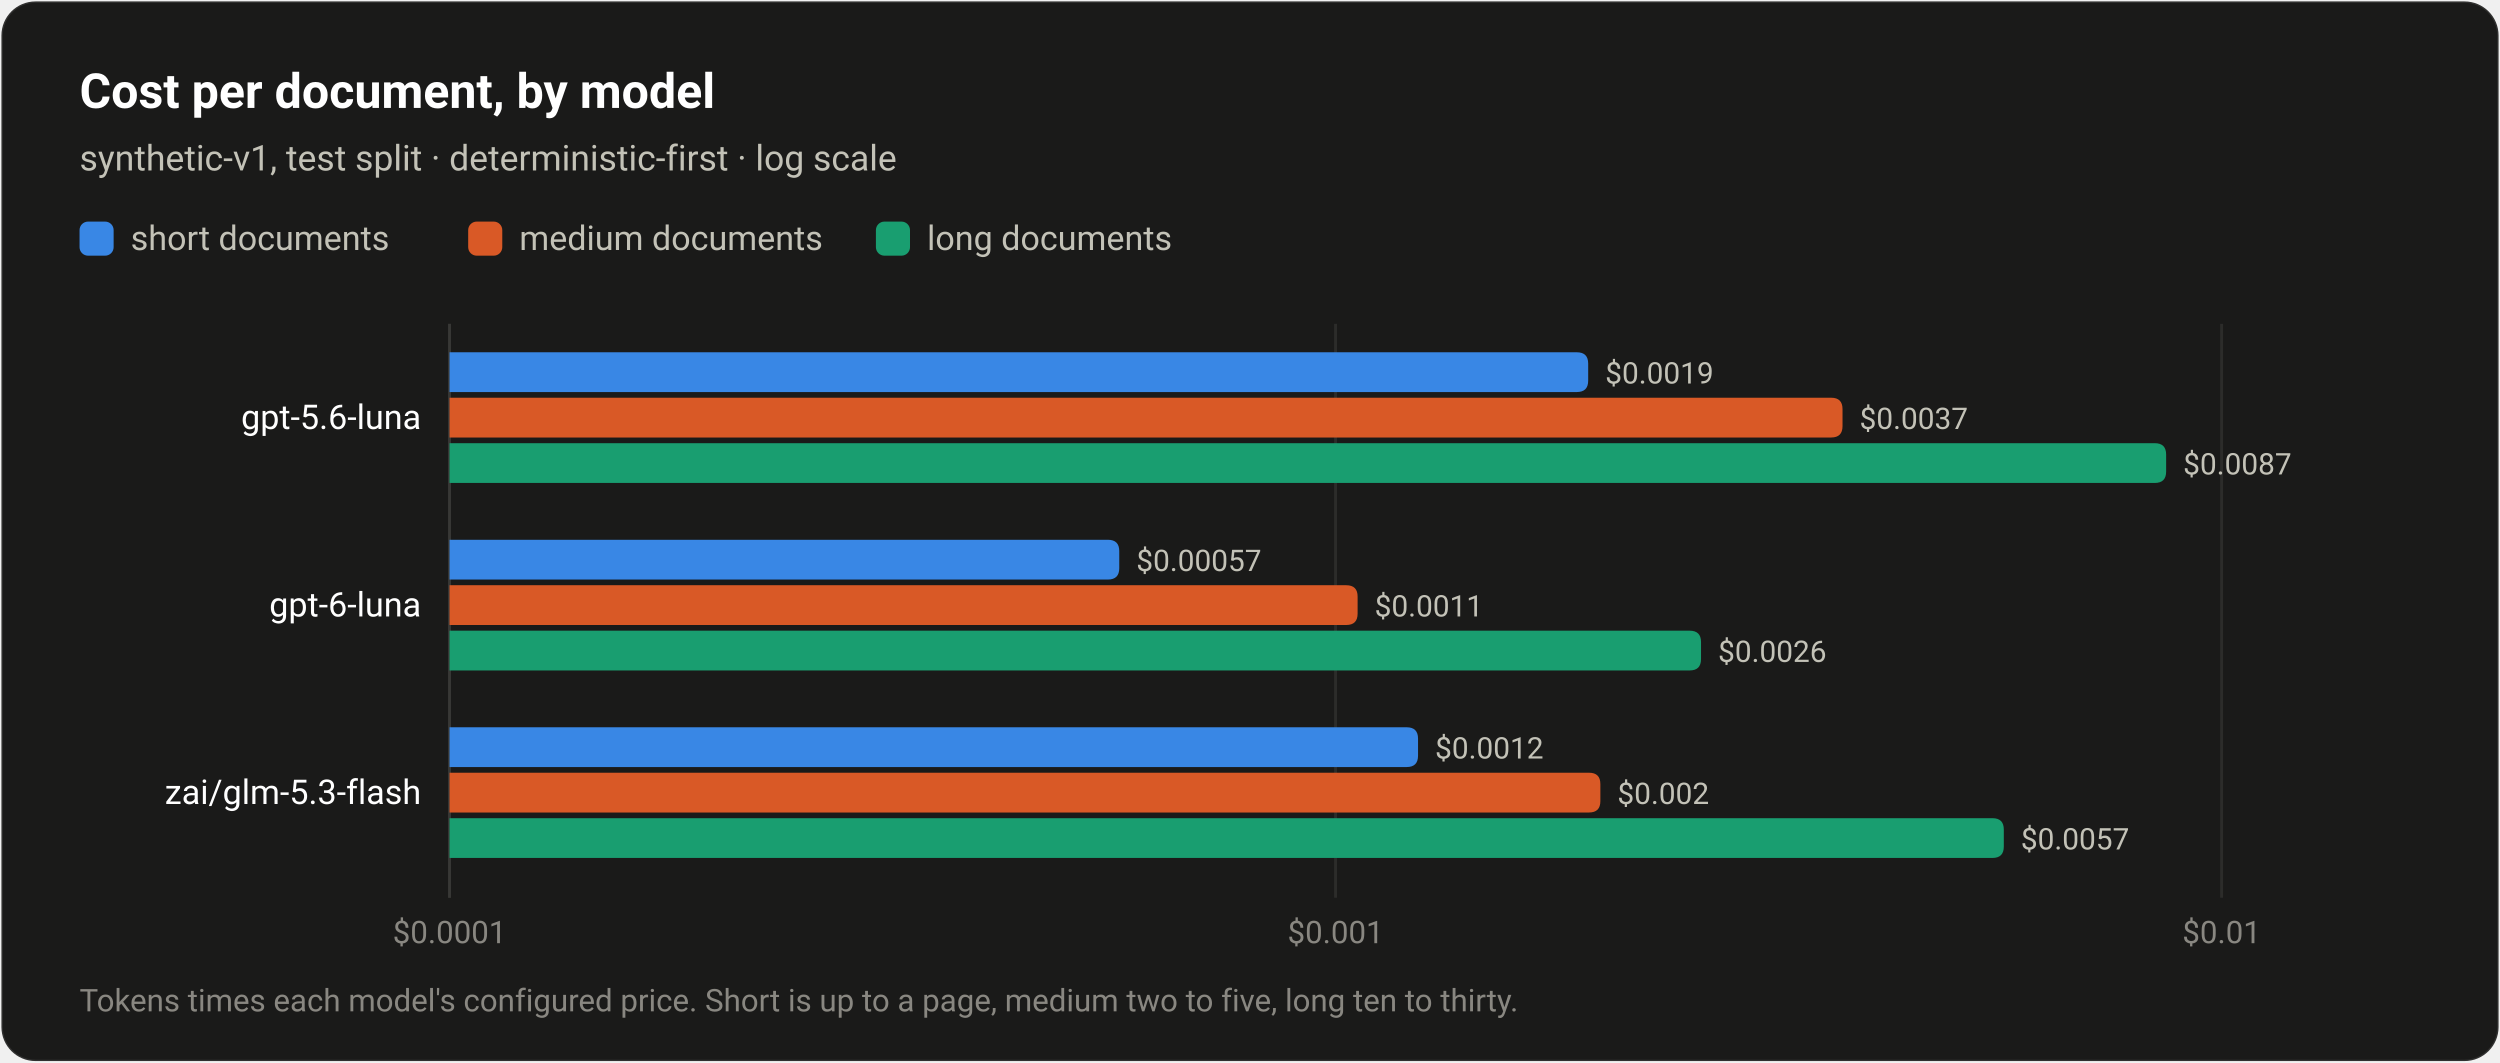
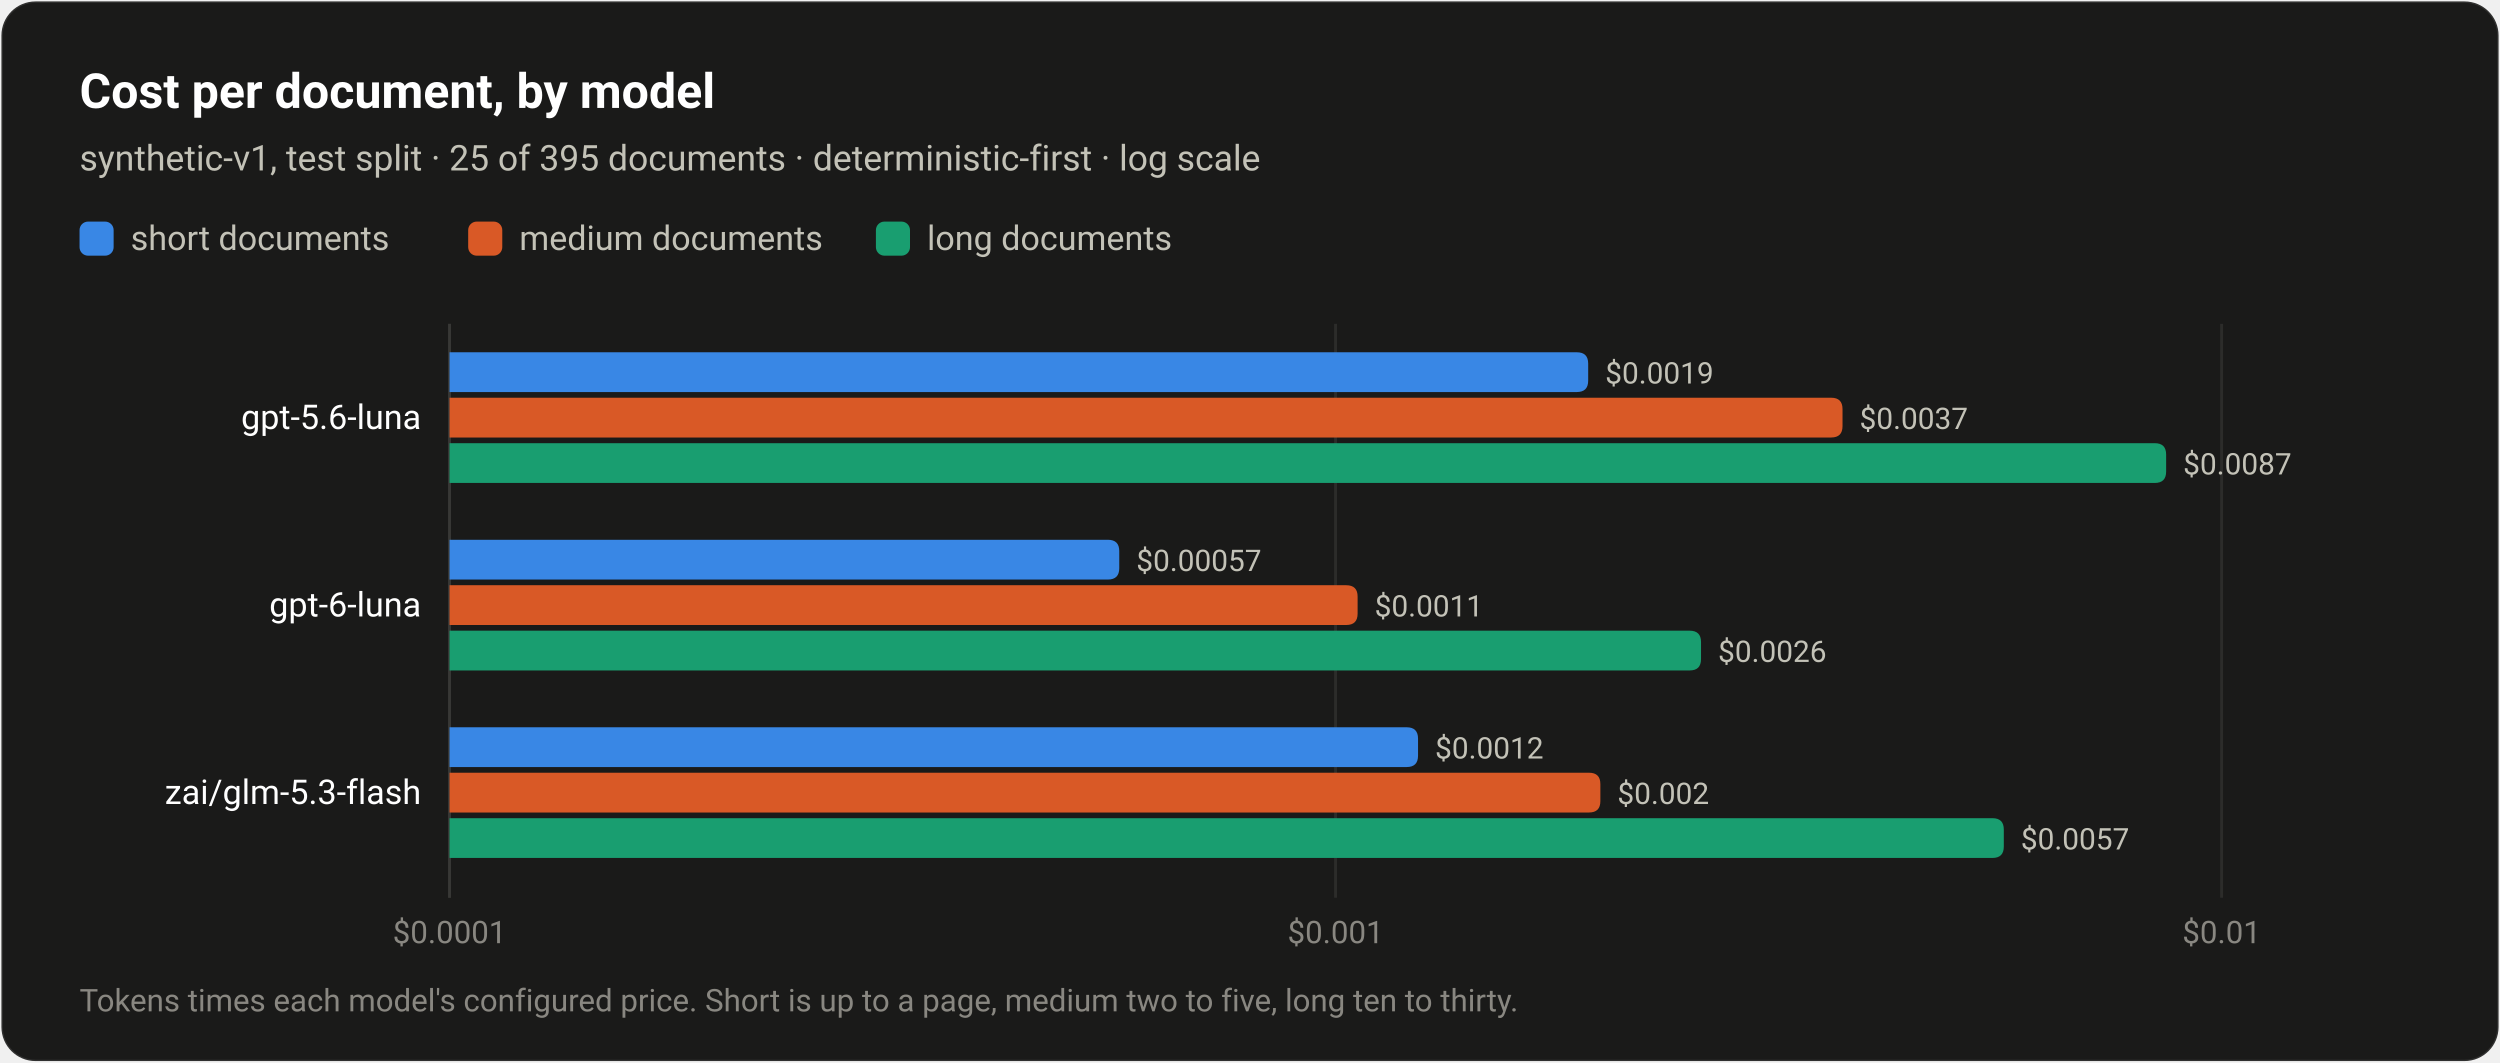
<svg xmlns="http://www.w3.org/2000/svg" width="880" height="374" viewBox="0 0 880 374" role="img" aria-labelledby="t d" font-family="system-ui, -apple-system, &quot;Segoe UI&quot;, Roboto, sans-serif">
  <rect x="0.5" y="0.5" width="879" height="373" rx="12" fill="#1a1a19" stroke="rgba(255,255,255,0.10)" />
  <text x="28" y="38" font-size="17" font-weight="600" fill="#ffffff">Cost per document, by model</text>
-   <text x="28" y="60" font-size="12.5" fill="#c3c2b7">synthetic-v1, test split · deterministic-first · log scale</text>
+   <text x="28" y="60" font-size="12.5" fill="#c3c2b7">synthetic-v1, test split · 25 of 395 documents · deterministic-first · log scale</text>
  <rect x="28" y="78" width="12" height="12" rx="3" fill="#3987e5" />
  <text x="46" y="88" font-size="12" fill="#c3c2b7">short documents</text>
  <rect x="164.8" y="78" width="12" height="12" rx="3" fill="#d95926" />
  <text x="182.8" y="88" font-size="12" fill="#c3c2b7">medium documents</text>
  <rect x="308.32" y="78" width="12" height="12" rx="3" fill="#199e70" />
  <text x="326.32" y="88" font-size="12" fill="#c3c2b7">long documents</text>
  <line x1="158.24" y1="114" x2="158.24" y2="316" stroke="#2c2c2a" />
  <text x="158.24" y="332" font-size="11" fill="#898781" text-anchor="middle">$0.0001</text>
  <line x1="470.12" y1="114" x2="470.12" y2="316" stroke="#2c2c2a" />
  <text x="470.12" y="332" font-size="11" fill="#898781" text-anchor="middle">$0.001</text>
  <line x1="782" y1="114" x2="782" y2="316" stroke="#2c2c2a" />
  <text x="782" y="332" font-size="11" fill="#898781" text-anchor="middle">$0.01</text>
  <line x1="158.24" y1="114" x2="158.24" y2="316" stroke="#383835" />
  <text x="148.24" y="151" font-size="12" fill="#ffffff" text-anchor="end">gpt-5.6-luna</text>
  <g>
    <path d="M158.24 124H555.04Q559.04 124 559.04 128V134Q559.04 138 555.04 138H158.24Z" fill="#3987e5" />
  </g>
  <text x="565.04" y="135" font-size="10.5" fill="#c3c2b7">$0.0019</text>
  <g>
    <path d="M158.24 140H644.57Q648.57 140 648.57 144V150Q648.57 154 644.57 154H158.24Z" fill="#d95926" />
  </g>
  <text x="654.57" y="151" font-size="10.5" fill="#c3c2b7">$0.0037</text>
  <g>
    <path d="M158.24 156H758.48Q762.48 156 762.48 160V166Q762.48 170 758.48 170H158.24Z" fill="#199e70" />
  </g>
  <text x="768.48" y="167" font-size="10.5" fill="#c3c2b7">$0.0087</text>
  <text x="148.24" y="217" font-size="12" fill="#ffffff" text-anchor="end">gpt-6-luna</text>
  <g>
    <path d="M158.24 190H389.98Q393.98 190 393.98 194V200Q393.98 204 389.98 204H158.24Z" fill="#3987e5" />
  </g>
  <text x="399.98" y="201" font-size="10.5" fill="#c3c2b7">$0.00057</text>
  <g>
    <path d="M158.24 206H473.88Q477.88 206 477.88 210V216Q477.88 220 473.88 220H158.24Z" fill="#d95926" />
  </g>
  <text x="483.88" y="217" font-size="10.5" fill="#c3c2b7">$0.0011</text>
  <g>
    <path d="M158.24 222H594.76Q598.76 222 598.76 226V232Q598.76 236 594.76 236H158.24Z" fill="#199e70" />
  </g>
  <text x="604.76" y="233" font-size="10.5" fill="#c3c2b7">$0.0026</text>
  <text x="148.24" y="283" font-size="12" fill="#ffffff" text-anchor="end">zai/glm-5.3-flash</text>
  <g>
    <path d="M158.24 256H495.15Q499.15 256 499.15 260V266Q499.15 270 495.15 270H158.24Z" fill="#3987e5" />
  </g>
  <text x="505.15" y="267" font-size="10.5" fill="#c3c2b7">$0.0012</text>
  <g>
    <path d="M158.24 272H559.33Q563.33 272 563.33 276V282Q563.33 286 559.33 286H158.24Z" fill="#d95926" />
  </g>
  <text x="569.33" y="283" font-size="10.5" fill="#c3c2b7">$0.002</text>
  <g>
    <path d="M158.24 288H701.34Q705.34 288 705.34 292V298Q705.34 302 701.34 302H158.24Z" fill="#199e70" />
  </g>
  <text x="711.34" y="299" font-size="10.5" fill="#c3c2b7">$0.0057</text>
  <text x="28" y="356" font-size="11" fill="#898781">Tokens times each model's configured price. Short is up to a page, medium two to five, long ten to thirty.</text>
</svg>
